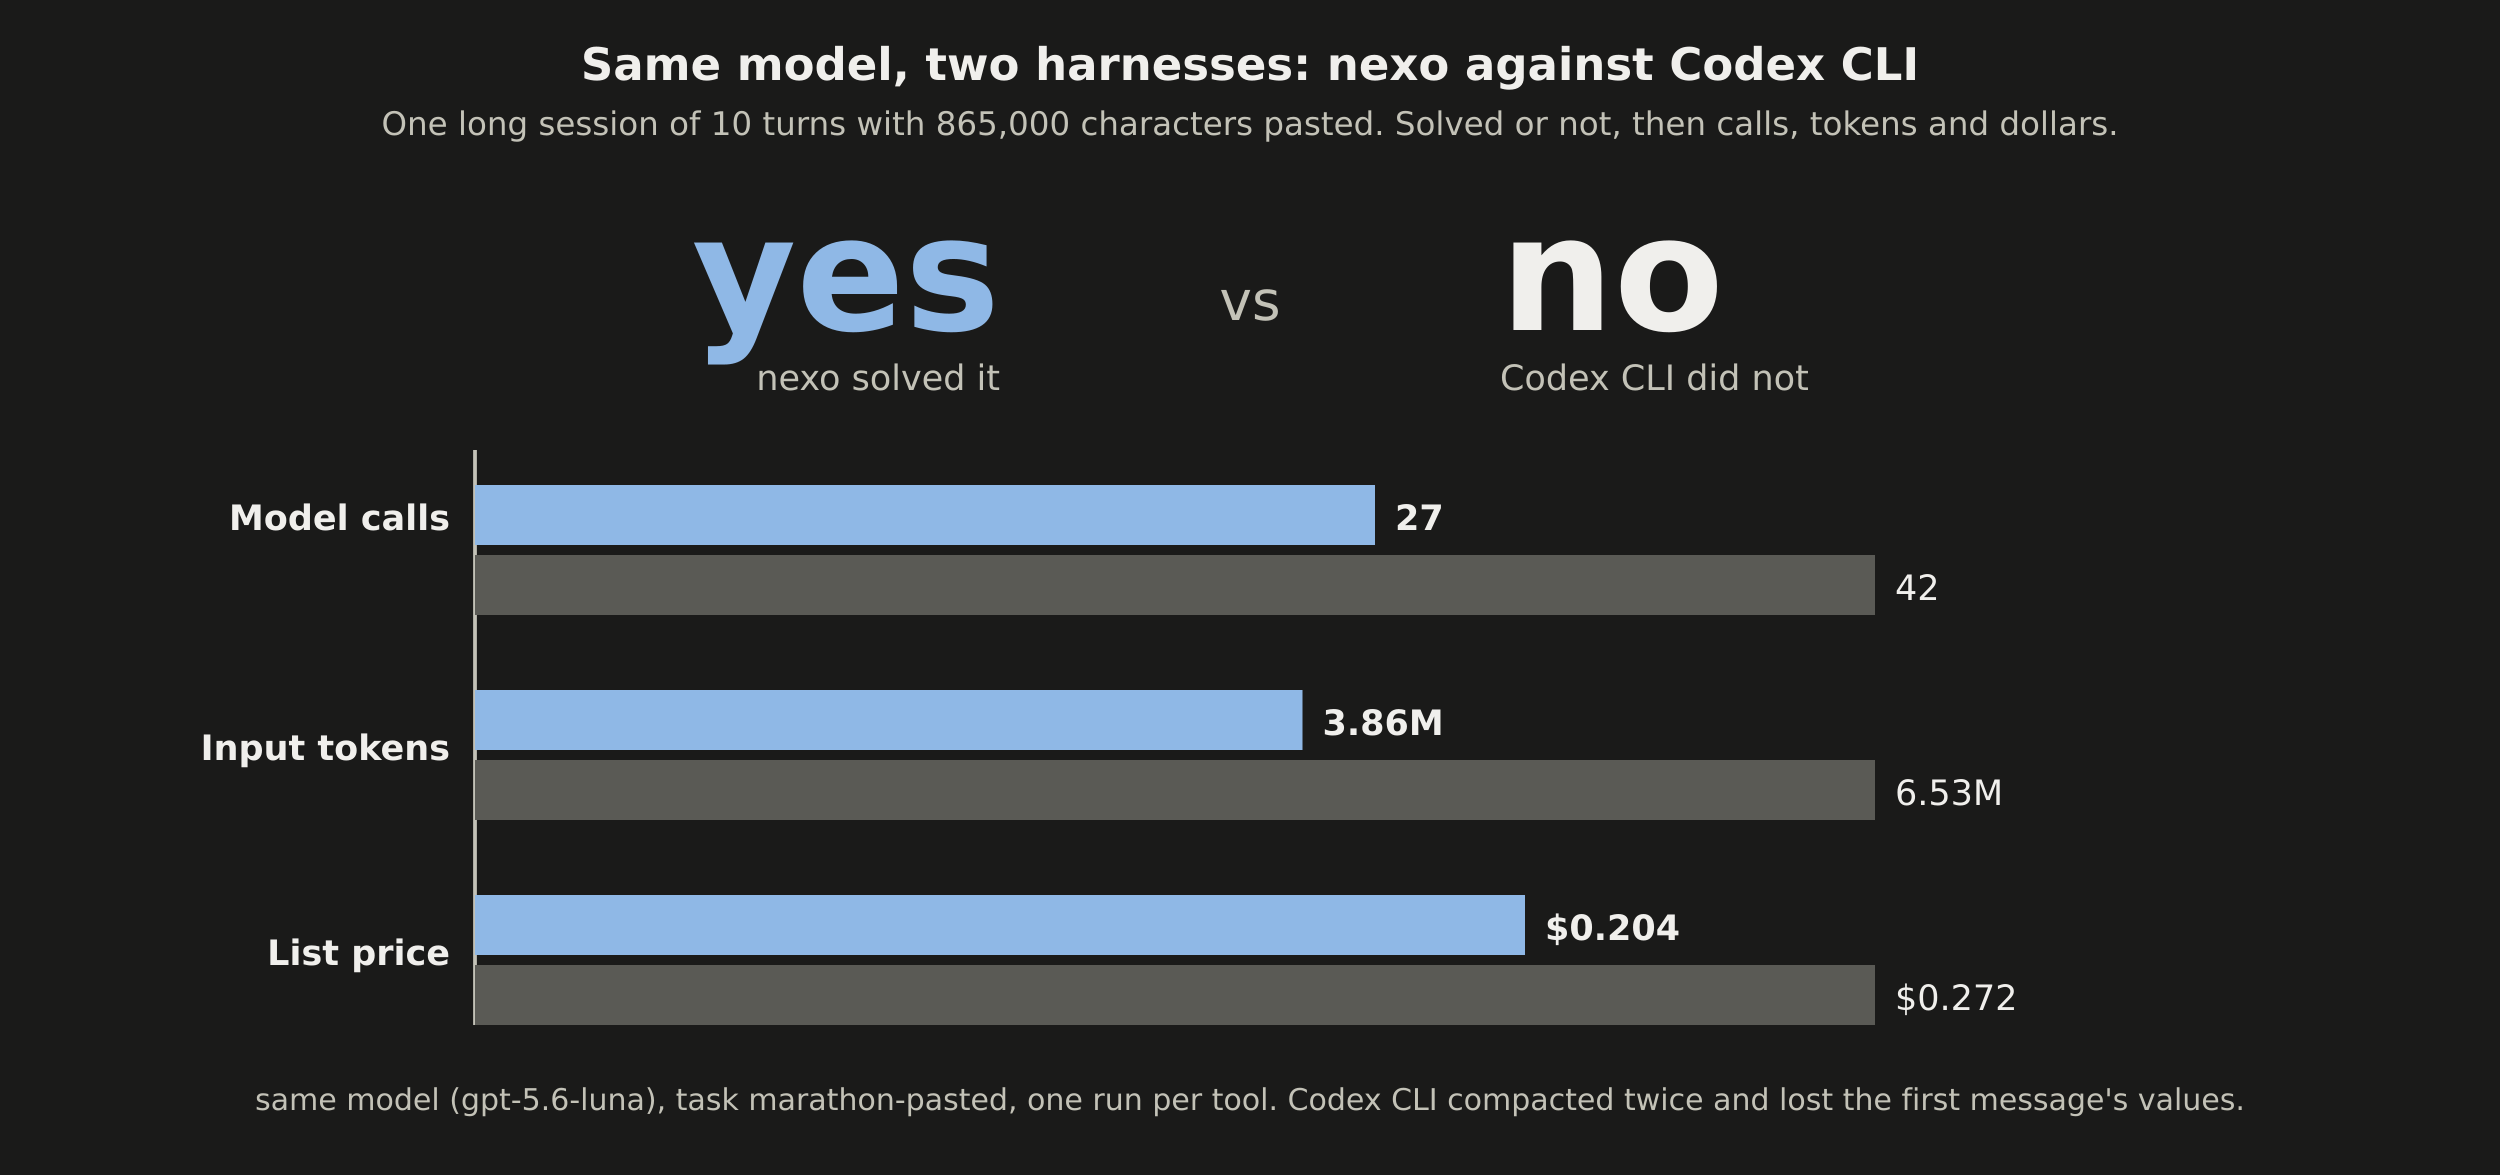
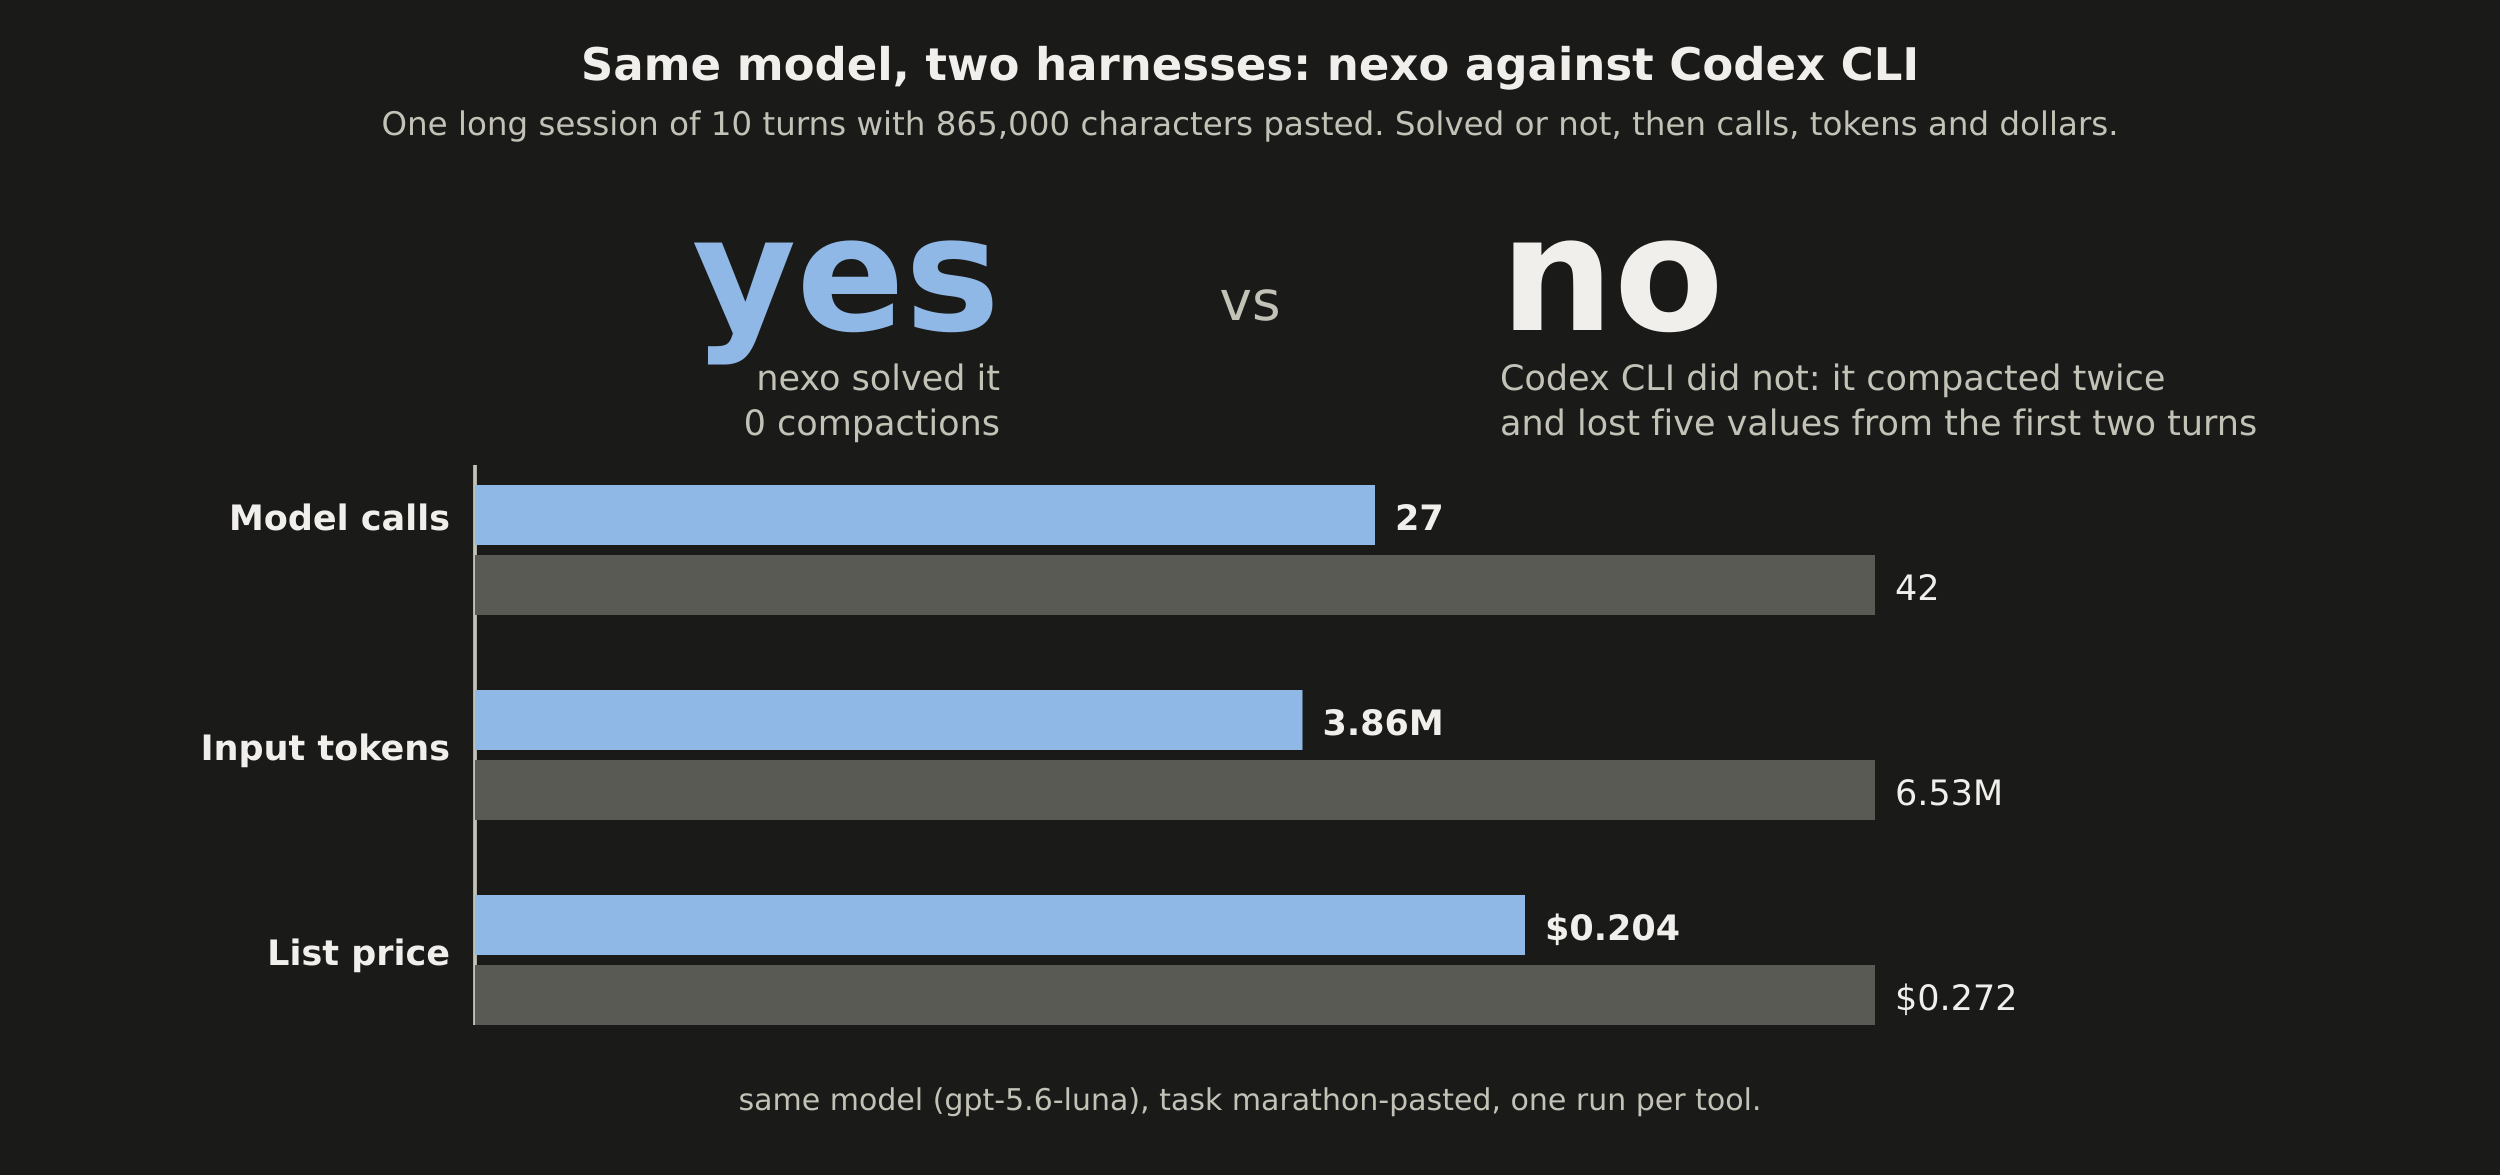
<svg xmlns="http://www.w3.org/2000/svg" width="1000" height="470" viewBox="0 0 1000 470" font-family="DejaVu Sans, Arial, sans-serif">
  <rect width="1000" height="470" fill="#1a1a19" />
  <text x="500" y="32" text-anchor="middle" font-size="18" font-weight="bold" fill="#f0efec">Same model, two harnesses: nexo against Codex CLI</text>
  <text x="500" y="54" text-anchor="middle" font-size="13" fill="#c3c2b7">One long session of 10 turns with 865,000 characters pasted. Solved or not, then calls, tokens and dollars.</text>
  <text x="400" y="132" text-anchor="end" font-size="64" font-weight="bold" fill="#8fb8e6">yes</text>
  <text x="500" y="128" text-anchor="middle" font-size="22" fill="#c3c2b7">vs</text>
  <text x="600" y="132" text-anchor="start" font-size="64" font-weight="bold" fill="#f0efec">no</text>
  <text x="400" y="156" text-anchor="end" font-size="14" fill="#c3c2b7">nexo solved it</text>
-   <text x="600" y="156" text-anchor="start" font-size="14" fill="#c3c2b7">Codex CLI did not</text>
-   <line x1="190" y1="180" x2="190" y2="410" stroke="#c3c2b7" stroke-width="1.5" />
+   <text x="600" y="156" text-anchor="start" font-size="14" fill="#c3c2b7">Codex CLI did not: it compacted twice</text>
+   <text x="400" y="174" text-anchor="end" font-size="14" fill="#c3c2b7">0 compactions</text>
+   <text x="600" y="174" text-anchor="start" font-size="14" fill="#c3c2b7">and lost five values from the first two turns</text>
+   <line x1="190" y1="186" x2="190" y2="410" stroke="#c3c2b7" stroke-width="1.5" />
  <text x="180" y="212" text-anchor="end" font-size="14" font-weight="bold" fill="#f0efec">Model calls</text>
  <rect x="190" y="194" width="360" height="24" fill="#8fb8e6" />
  <text x="558" y="212" font-size="14" font-weight="bold" fill="#f0efec">27</text>
  <rect x="190" y="222" width="560" height="24" fill="#5a5a55" />
  <text x="758" y="240" font-size="14" fill="#f0efec">42</text>
  <text x="180" y="304" text-anchor="end" font-size="14" font-weight="bold" fill="#f0efec">Input tokens</text>
  <rect x="190" y="276" width="331" height="24" fill="#8fb8e6" />
  <text x="529" y="294" font-size="14" font-weight="bold" fill="#f0efec">3.86M</text>
  <rect x="190" y="304" width="560" height="24" fill="#5a5a55" />
  <text x="758" y="322" font-size="14" fill="#f0efec">6.53M</text>
  <text x="180" y="386" text-anchor="end" font-size="14" font-weight="bold" fill="#f0efec">List price</text>
  <rect x="190" y="358" width="420" height="24" fill="#8fb8e6" />
  <text x="618" y="376" font-size="14" font-weight="bold" fill="#f0efec">$0.204</text>
  <rect x="190" y="386" width="560" height="24" fill="#5a5a55" />
  <text x="758" y="404" font-size="14" fill="#f0efec">$0.272</text>
-   <text x="500" y="444" text-anchor="middle" font-size="12" fill="#c3c2b7">same model (gpt-5.6-luna), task marathon-pasted, one run per tool. Codex CLI compacted twice and lost the first message's values.</text>
+   <text x="500" y="444" text-anchor="middle" font-size="12" fill="#c3c2b7">same model (gpt-5.6-luna), task marathon-pasted, one run per tool.</text>
</svg>
